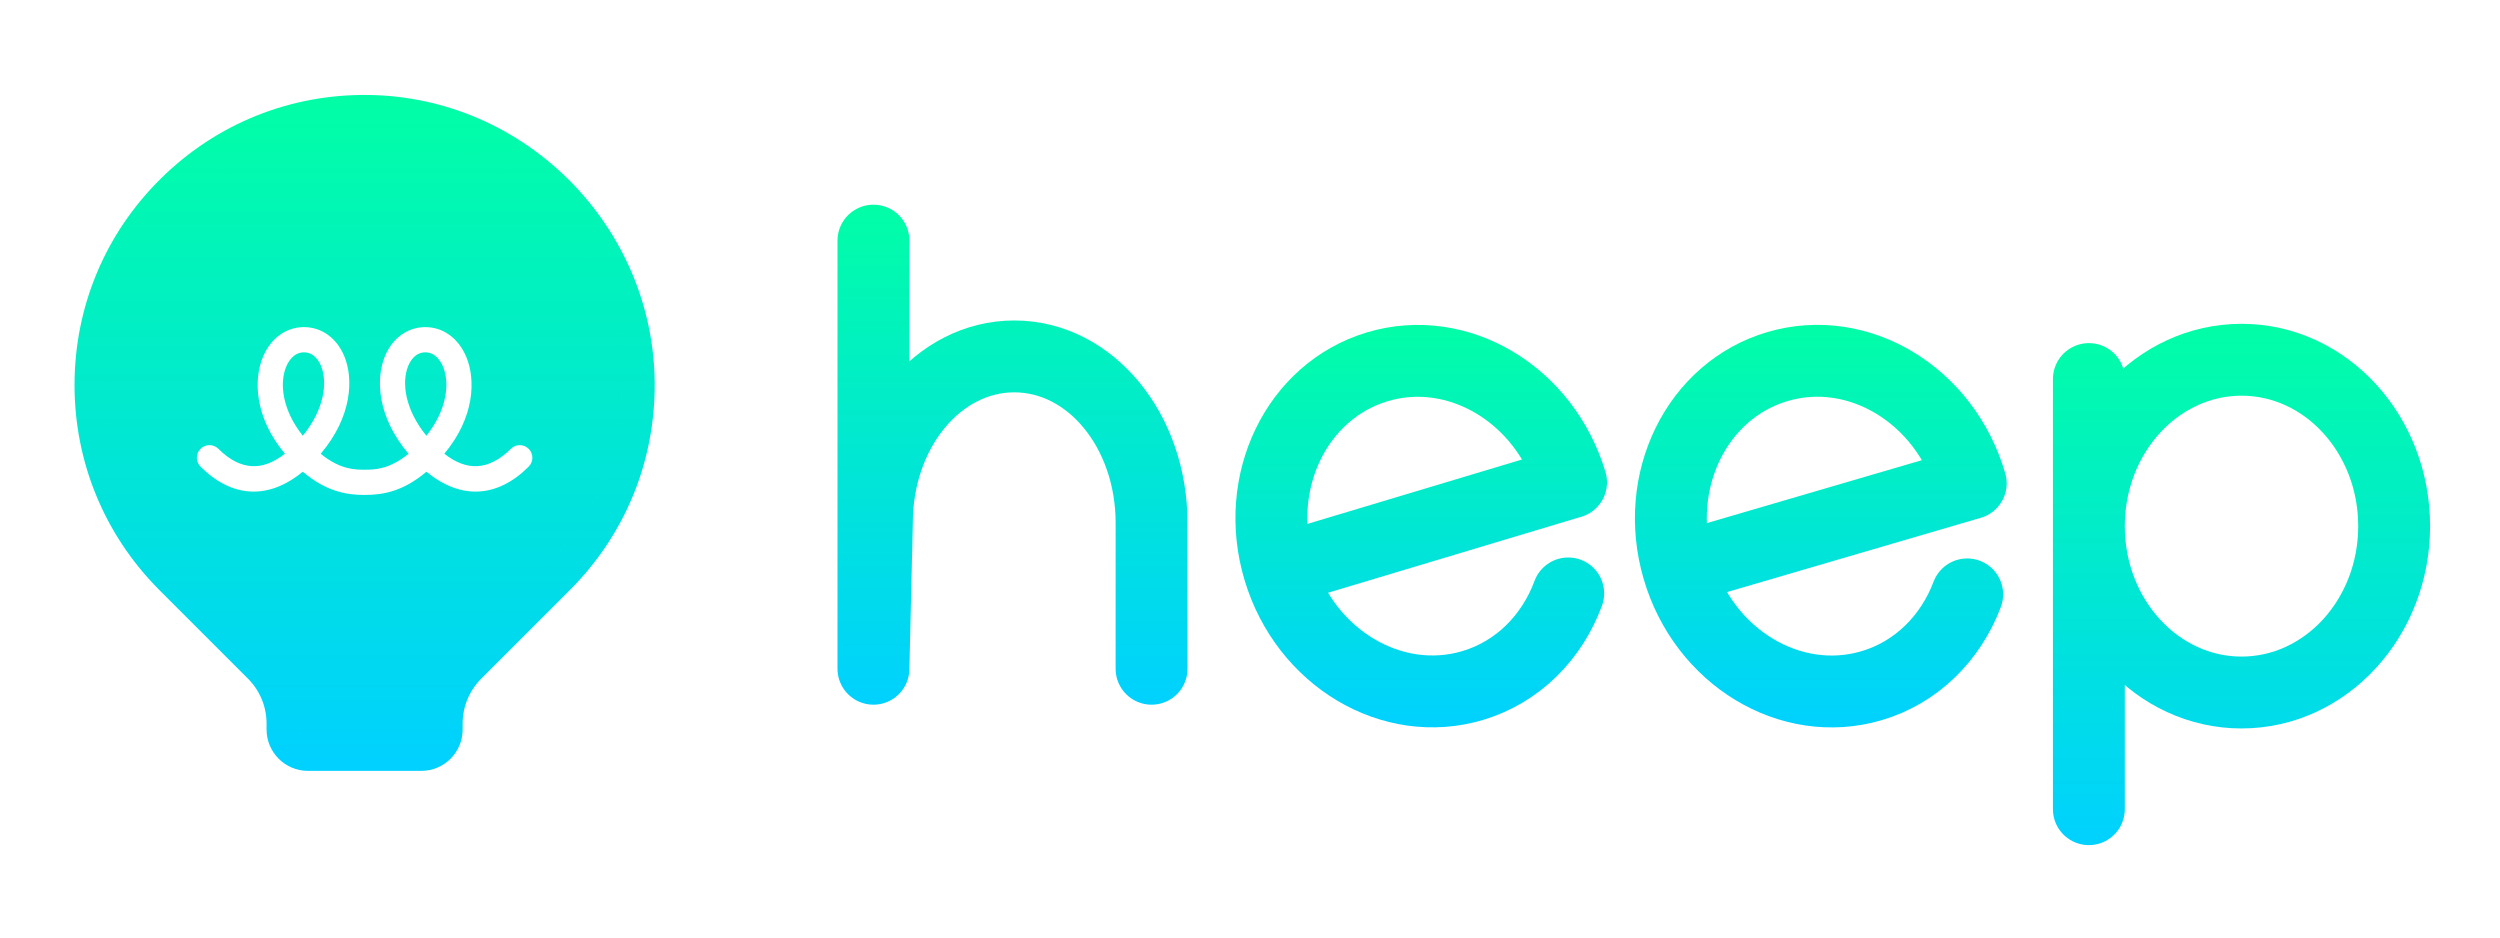
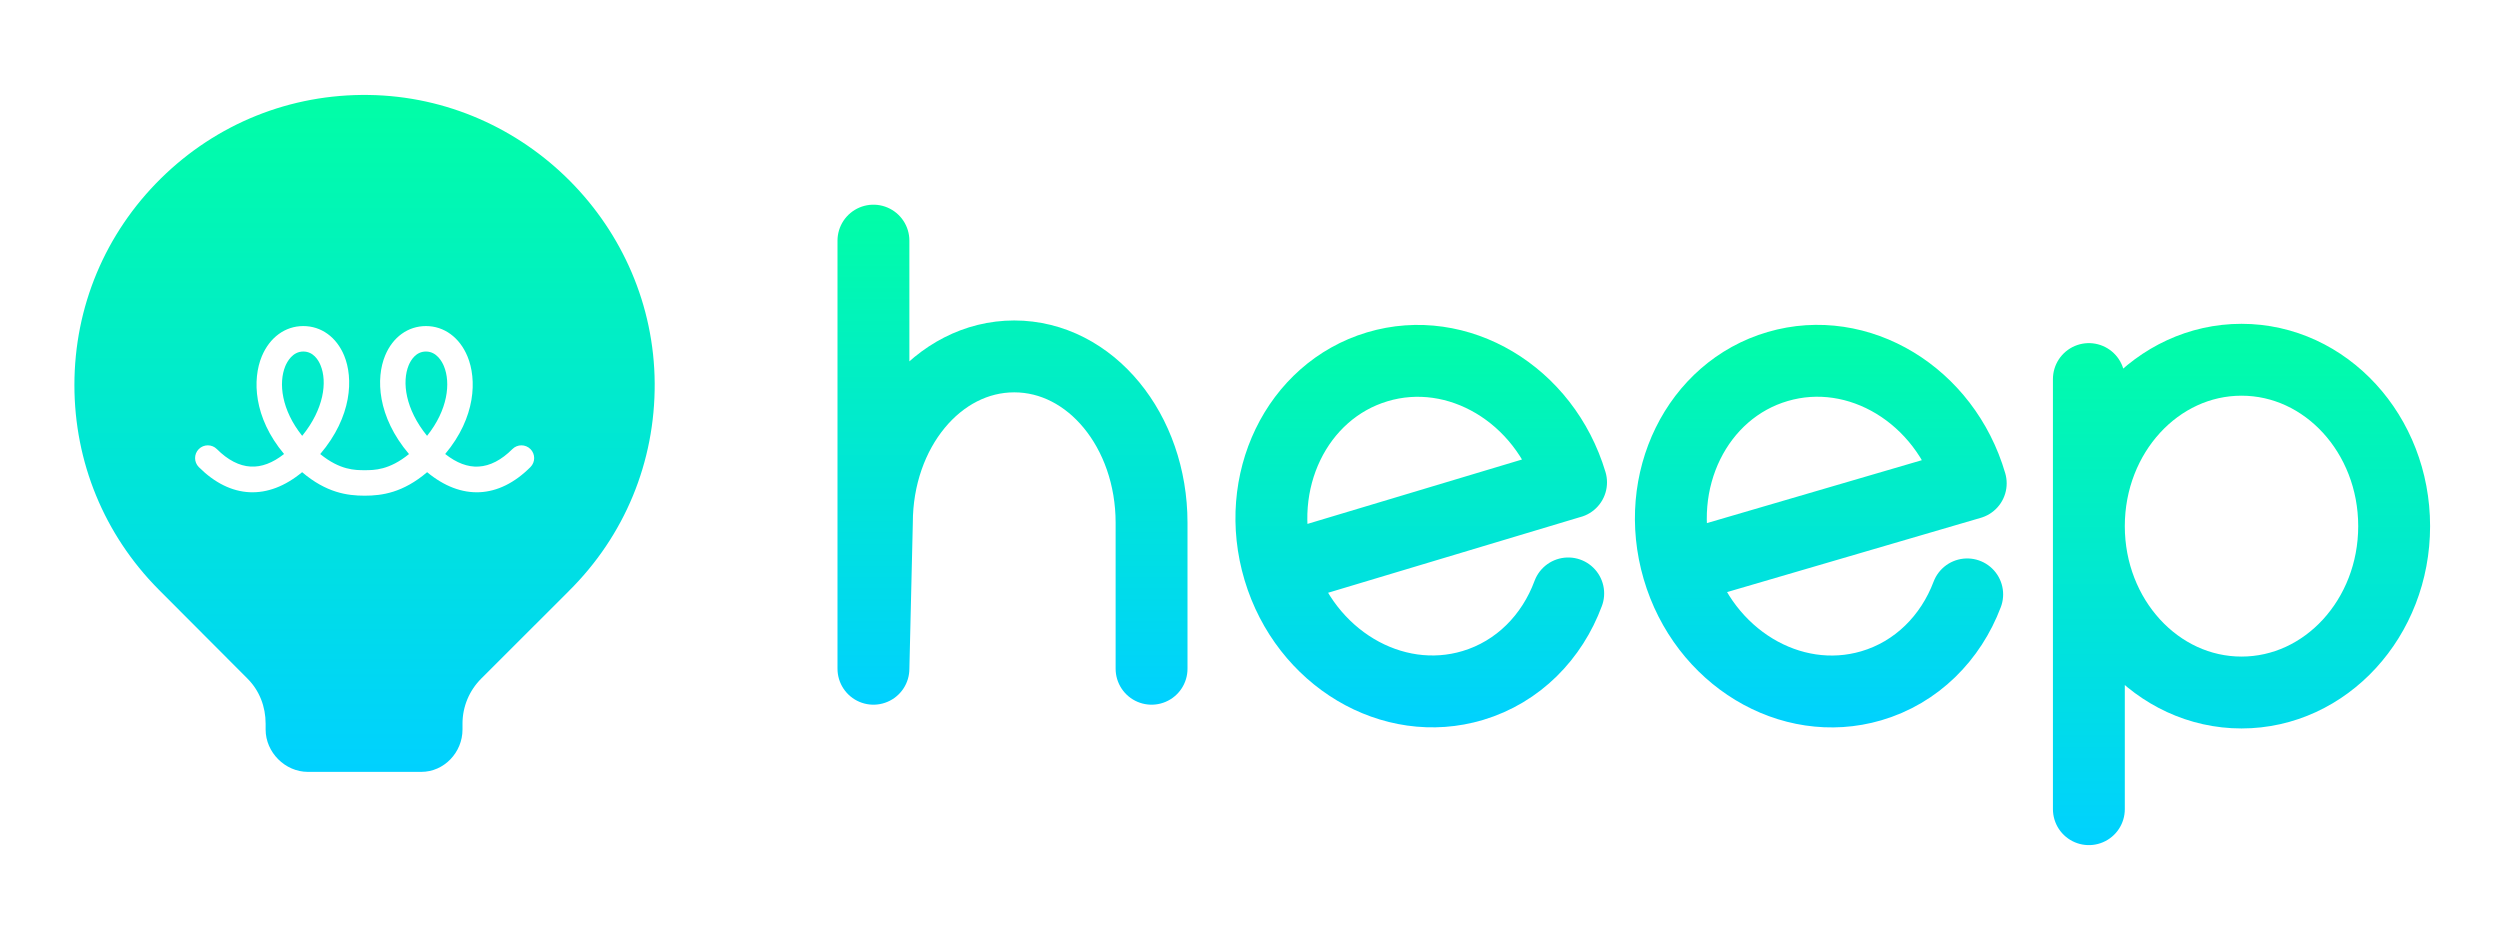
- <svg xmlns="http://www.w3.org/2000/svg" version="1.1" id="Layer_1" x="0px" y="0px" width="800px" height="300px" viewBox="0 0 800 300" enable-background="new 0 0 800 300" xml:space="preserve">
-   <linearGradient id="SVGID_1_" gradientUnits="userSpaceOnUse" x1="582.654" y1="232.775" x2="582.654" y2="103.956">
-     <stop offset="0" style="stop-color:#00D1FF" />
-     <stop offset="1" style="stop-color:#01FEA6" />
+ <svg xmlns="http://www.w3.org/2000/svg" width="800" height="300">
+   <linearGradient id="a" gradientUnits="userSpaceOnUse" x1="582.654" y1="232.775" x2="582.654" y2="103.956">
+     <stop offset="0" stop-color="#00d1ff" />
+     <stop offset="1" stop-color="#01fea6" />
  </linearGradient>
-   <path fill="none" stroke="url(#SVGID_1_)" stroke-width="23" stroke-linecap="round" stroke-linejoin="round" stroke-miterlimit="10" d="  M629.505,190.204c-5.252,13.907-16.151,24.989-30.725,29.256c-25.853,7.557-53.518-9.172-61.765-37.393  c-8.26-28.22,6.006-57.229,31.857-64.787c25.851-7.582,53.519,9.16,61.765,37.381l-93.622,27.406" />
-   <linearGradient id="SVGID_2_" gradientUnits="userSpaceOnUse" x1="454.792" y1="232.753" x2="454.792" y2="103.975">
-     <stop offset="0" style="stop-color:#00D1FF" />
-     <stop offset="1" style="stop-color:#01FEA6" />
+   <path fill="none" stroke="url(#a)" stroke-width="23" stroke-linecap="round" stroke-linejoin="round" stroke-miterlimit="10" d="M629.505 190.204c-5.252 13.907-16.151 24.989-30.725 29.256-25.853 7.557-53.518-9.172-61.765-37.393-8.26-28.22 6.006-57.229 31.857-64.787 25.851-7.582 53.519 9.16 61.765 37.381l-93.622 27.406" />
+   <linearGradient id="b" gradientUnits="userSpaceOnUse" x1="454.792" y1="232.753" x2="454.792" y2="103.975">
+     <stop offset="0" stop-color="#00d1ff" />
+     <stop offset="1" stop-color="#01fea6" />
  </linearGradient>
-   <path fill="none" stroke="url(#SVGID_2_)" stroke-width="23" stroke-linecap="round" stroke-linejoin="round" stroke-miterlimit="10" d="  M501.83,189.895c-5.165,13.944-15.973,25.09-30.513,29.454c-25.804,7.741-53.581-8.814-62.024-36.962  c-8.445-28.17,5.621-57.265,31.425-65.006c25.803-7.744,53.573,8.802,62.025,36.973l-0.006-0.014l-93.444,28.047" />
-   <linearGradient id="SVGID_3_" gradientUnits="userSpaceOnUse" x1="717.283" y1="270.435" x2="717.283" y2="103.624">
-     <stop offset="0" style="stop-color:#00D1FF" />
-     <stop offset="1" style="stop-color:#01FEA6" />
+   <path fill="none" stroke="url(#b)" stroke-width="23" stroke-linecap="round" stroke-linejoin="round" stroke-miterlimit="10" d="M501.83 189.895c-5.165 13.944-15.973 25.09-30.513 29.454-25.804 7.741-53.581-8.814-62.024-36.962-8.445-28.17 5.621-57.265 31.425-65.006 25.803-7.744 53.573 8.802 62.025 36.973l-.006-.014-93.444 28.047" />
+   <linearGradient id="c" gradientUnits="userSpaceOnUse" x1="717.283" y1="270.435" x2="717.283" y2="103.624">
+     <stop offset="0" stop-color="#00d1ff" />
+     <stop offset="1" stop-color="#01fea6" />
  </linearGradient>
-   <path fill="none" stroke="url(#SVGID_3_)" stroke-width="23" stroke-linecap="round" stroke-linejoin="round" stroke-miterlimit="10" d="  M766.129,168.37c0,29.392-21.871,53.234-48.845,53.234c-26.976,0-48.847-23.843-48.847-53.234c0-29.403,21.871-53.247,48.847-53.247  C744.258,115.124,766.129,138.967,766.129,168.37z M668.438,121.3v137.636V121.3z" />
-   <linearGradient id="SVGID_4_" gradientUnits="userSpaceOnUse" x1="116.678" y1="245.079" x2="116.678" y2="32.519">
-     <stop offset="0" style="stop-color:#00D1FF" />
-     <stop offset="1" style="stop-color:#01FEA6" />
+   <path fill="none" stroke="url(#c)" stroke-width="23" stroke-linecap="round" stroke-linejoin="round" stroke-miterlimit="10" d="M766.129 168.37c0 29.392-21.871 53.234-48.845 53.234-26.976 0-48.847-23.843-48.847-53.234 0-29.403 21.871-53.247 48.847-53.247 26.974.001 48.845 23.844 48.845 53.247zm-97.691-47.07v137.636V121.3z" />
+   <path fill="none" d="M115.496 199.127a4.037 4.037 0 0 1 0 5.705c-10.09 10.09-21.851 10.598-32.708 1.615-7.652 6.49-14.247 7.434-19.792 7.434s-12.14-.943-19.792-7.434c-10.857 8.982-22.617 8.475-32.707-1.615a4.035 4.035 0 0 1 0-5.705 4.047 4.047 0 0 1 5.714 0c3.471 3.469 7.063 5.334 10.679 5.543 3.423.195 6.991-1.137 10.599-3.979-9.743-11.631-10.042-23.698-7.055-30.914 2.494-6.006 7.402-9.599 13.141-9.599 5.675 0 10.502 3.487 12.923 9.323 2.97 7.168 2.534 19.309-7.555 31.213 6.271 5.102 11.042 5.094 14.053 5.094 3.011 0 7.781.008 14.054-5.094-10.09-11.904-10.526-24.045-7.556-31.213 2.422-5.836 7.249-9.323 12.923-9.323 5.74 0 10.655 3.593 13.141 9.599 2.987 7.216 2.688 19.283-7.055 30.914 3.609 2.842 7.16 4.182 10.6 3.979 3.616-.209 7.208-2.074 10.687-5.543a4.038 4.038 0 0 1 5.706 0zm-32.731-4.183c6.562-8.209 7.539-16.757 5.335-22.076-.573-1.389-2.276-4.617-5.683-4.617-3.188 0-4.794 2.72-5.464 4.343-2.18 5.271-1.057 13.899 5.812 22.35zm14.143-48.502c6.869-8.451 7.992-17.08 5.812-22.351-.67-1.623-2.268-4.343-5.465-4.343-3.406 0-5.109 3.229-5.683 4.617-2.203 5.32-1.226 13.868 5.336 22.077z" />
+   <linearGradient id="d" gradientUnits="userSpaceOnUse" x1="324" y1="225.5" x2="324" y2="65.501">
+     <stop offset="0" stop-color="#00d1ff" />
+     <stop offset="1" stop-color="#01fea6" />
  </linearGradient>
-   <path fill="url(#SVGID_4_)" d="M209.503,122.622c0.161,25.2-9.614,48.835-27.509,66.553l-0.057,0.056l-27.92,27.913  c-3.85,3.858-5.973,8.976-5.973,14.425v1.888c0,7.289-5.925,13.223-13.222,13.223H98.531c-7.297,0-13.229-5.934-13.229-13.223v-1.88  c0-5.449-2.115-10.574-5.965-14.424l-28.599-28.599C33.391,171.021,23.85,147.83,23.85,123.219c0-25.047,9.815-48.52,27.654-66.109  C69.327,39.53,92.969,30.03,118,30.393C168.143,31.095,209.188,72.472,209.503,122.622z M174.592,181.731  c15.894-15.73,24.563-36.694,24.417-59.044c-0.274-44.484-36.687-81.179-81.155-81.801c-0.396-0.008-0.791-0.008-1.186-0.008  c-21.787,0-42.273,8.395-57.803,23.708c-15.813,15.595-24.522,36.42-24.522,58.634c0,21.827,8.459,42.402,23.829,57.932  l28.582,28.583c5.836,5.835,9.041,13.593,9.041,21.842v1.88c0,1.502,1.227,2.729,2.736,2.729h36.292  c1.509,0,2.729-1.228,2.729-2.729v-1.888c0-8.25,3.22-16.007,9.048-21.843L174.592,181.731z M141.78,117.366  c2.204,5.319,1.227,13.867-5.335,22.076c-6.869-8.451-7.992-17.08-5.812-22.351c0.67-1.623,2.276-4.343,5.464-4.343  C139.504,112.749,141.207,115.977,141.78,117.366z M97.255,112.749c-3.406,0-5.109,3.229-5.683,4.617  c-2.204,5.319-1.227,13.867,5.335,22.076c6.869-8.451,7.992-17.08,5.812-22.351C102.05,115.469,100.452,112.749,97.255,112.749z   M117.855,40.886c-0.396-0.008-0.791-0.008-1.186-0.008c-21.787,0-42.273,8.395-57.803,23.708  c-15.813,15.595-24.522,36.42-24.522,58.634c0,21.827,8.459,42.402,23.829,57.932l28.582,28.583  c5.836,5.835,9.041,13.593,9.041,21.842v1.88c0,1.502,1.227,2.729,2.736,2.729h36.292c1.509,0,2.729-1.228,2.729-2.729v-1.888  c0-8.25,3.22-16.007,9.048-21.843l27.993-27.994c15.894-15.73,24.563-36.694,24.417-59.044  C198.735,78.203,162.323,41.508,117.855,40.886z M136.469,150.944c-7.652,6.49-14.247,7.435-19.792,7.435s-12.14-0.944-19.792-7.435  c-10.857,8.983-22.617,8.476-32.707-1.614c-1.575-1.574-1.575-4.133,0-5.706c1.582-1.574,4.133-1.574,5.714,0  c3.471,3.47,7.063,5.335,10.679,5.544c3.423,0.194,6.991-1.137,10.599-3.979c-9.743-11.632-10.042-23.699-7.055-30.915  c2.494-6.006,7.402-9.598,13.141-9.598c5.675,0,10.502,3.487,12.923,9.323c2.97,7.168,2.534,19.308-7.555,31.213  c6.271,5.102,11.042,5.094,14.053,5.094c3.011,0,7.781,0.008,14.054-5.094c-10.09-11.905-10.526-24.045-7.556-31.213  c2.422-5.836,7.249-9.323,12.923-9.323c5.74,0,10.655,3.592,13.141,9.598c2.987,7.216,2.688,19.283-7.055,30.915  c3.609,2.842,7.16,4.181,10.6,3.979c3.616-0.209,7.208-2.074,10.687-5.544c1.574-1.574,4.125-1.574,5.707,0  c1.574,1.573,1.574,4.132,0,5.706C159.086,159.42,147.325,159.928,136.469,150.944z" />
-   <path fill="none" d="M115.496,199.127c1.574,1.572,1.574,4.131,0,5.705c-10.09,10.09-21.851,10.598-32.708,1.615  c-7.652,6.49-14.247,7.434-19.792,7.434s-12.14-0.943-19.792-7.434c-10.857,8.982-22.617,8.475-32.707-1.615  c-1.575-1.574-1.575-4.133,0-5.705c1.582-1.574,4.133-1.574,5.714,0c3.471,3.469,7.063,5.334,10.679,5.543  c3.423,0.195,6.991-1.137,10.599-3.979c-9.743-11.631-10.042-23.698-7.055-30.914c2.494-6.006,7.402-9.599,13.141-9.599  c5.675,0,10.502,3.487,12.923,9.323c2.97,7.168,2.534,19.309-7.555,31.213c6.271,5.102,11.042,5.094,14.053,5.094  c3.011,0,7.781,0.008,14.054-5.094c-10.09-11.904-10.526-24.045-7.556-31.213c2.422-5.836,7.249-9.323,12.923-9.323  c5.74,0,10.655,3.593,13.141,9.599c2.987,7.216,2.688,19.283-7.055,30.914c3.609,2.842,7.16,4.182,10.6,3.979  c3.616-0.209,7.208-2.074,10.687-5.543C111.363,197.553,113.914,197.553,115.496,199.127z M82.765,194.944  c6.562-8.209,7.539-16.757,5.335-22.076c-0.573-1.389-2.276-4.617-5.683-4.617c-3.188,0-4.794,2.72-5.464,4.343  C74.773,177.865,75.896,186.493,82.765,194.944z M96.908,146.442c6.869-8.451,7.992-17.08,5.812-22.351  c-0.67-1.623-2.268-4.343-5.465-4.343c-3.406,0-5.109,3.229-5.683,4.617C89.369,129.685,90.346,138.233,96.908,146.442z" />
-   <linearGradient id="SVGID_5_" gradientUnits="userSpaceOnUse" x1="324" y1="225.5" x2="324" y2="65.501">
-     <stop offset="0" style="stop-color:#00D1FF" />
-     <stop offset="1" style="stop-color:#01FEA6" />
+   <path fill="none" stroke="url(#d)" stroke-width="23" stroke-linecap="round" stroke-linejoin="round" stroke-miterlimit="10" d="M279.5 77v137l1.103-46.715c0-29.403 19.523-53.234 43.952-53.234 24.441 0 43.945 23.831 43.945 53.234V214" />
+   <linearGradient id="e" gradientUnits="userSpaceOnUse" x1="116.656" y1="247" x2="116.656" y2="30.381">
+     <stop offset="0" stop-color="#00d1ff" />
+     <stop offset="1" stop-color="#01fea6" />
  </linearGradient>
-   <path fill="none" stroke="url(#SVGID_5_)" stroke-width="23" stroke-linecap="round" stroke-linejoin="round" stroke-miterlimit="10" d="  M279.5,77v137l1.103-46.715c0-29.403,19.523-53.234,43.952-53.234c24.441,0,43.945,23.831,43.945,53.234V214" />
+   <path fill="url(#e)" d="M117.99 30.39c-25.03-.36-48.68 9.14-66.51 26.72-17.83 17.59-27.67 41.06-27.67 66.11 0 24.61 9.51 47.799 26.86 65.33l28.52 28.601C83.04 221 85 226.13 85 231.58v1.88c0 7.29 6.23 13.54 13.53 13.54h36.29c7.3 0 13.18-6.25 13.18-13.54v-1.89c0-5.45 2.15-10.57 6-14.431l27.94-27.909.05-.061c17.9-17.71 27.67-41.35 27.51-66.55-.31-50.149-41.37-91.529-91.51-92.229zm51.75 119.08c-10.2 10.19-22.08 10.709-33.06 1.629-7.73 6.561-14.4 7.521-20 7.521-5.61 0-12.27-.96-20-7.521-10.98 9.08-22.86 8.561-33.06-1.629a4.086 4.086 0 0 1 0-5.77 4.086 4.086 0 0 1 5.77 0c3.51 3.51 7.14 5.39 10.8 5.6 3.46.2 7.06-1.14 10.71-4.02-9.84-11.75-10.15-23.95-7.13-31.24 2.52-6.07 7.48-9.7 13.28-9.7 5.74 0 10.62 3.52 13.07 9.42 3 7.25 2.56 19.52-7.65 31.54 6.34 5.16 11.16 5.16 14.21 5.16 3.04 0 7.86 0 14.2-5.16-10.19-12.02-10.64-24.29-7.63-31.54 2.44-5.9 7.32-9.42 13.06-9.42 5.8 0 10.76 3.63 13.28 9.7 3.02 7.29 2.72 19.49-7.13 31.24 3.65 2.88 7.23 4.23 10.71 4.02 3.66-.21 7.29-2.09 10.8-5.6a4.086 4.086 0 0 1 5.77 0 4.086 4.086 0 0 1 0 5.77zm-33.08-10c-6.95-8.54-8.08-17.26-5.88-22.59.69-1.64 2.3-4.39 5.53-4.39 3.44 0 5.16 3.27 5.74 4.67 2.23 5.38 1.24 14.02-5.39 22.31zm-39.96 0c-6.63-8.29-7.62-16.93-5.4-22.31.59-1.4 2.31-4.67 5.75-4.67 3.23 0 4.85 2.75 5.52 4.39 2.21 5.33 1.07 14.05-5.87 22.59z" />
</svg>
